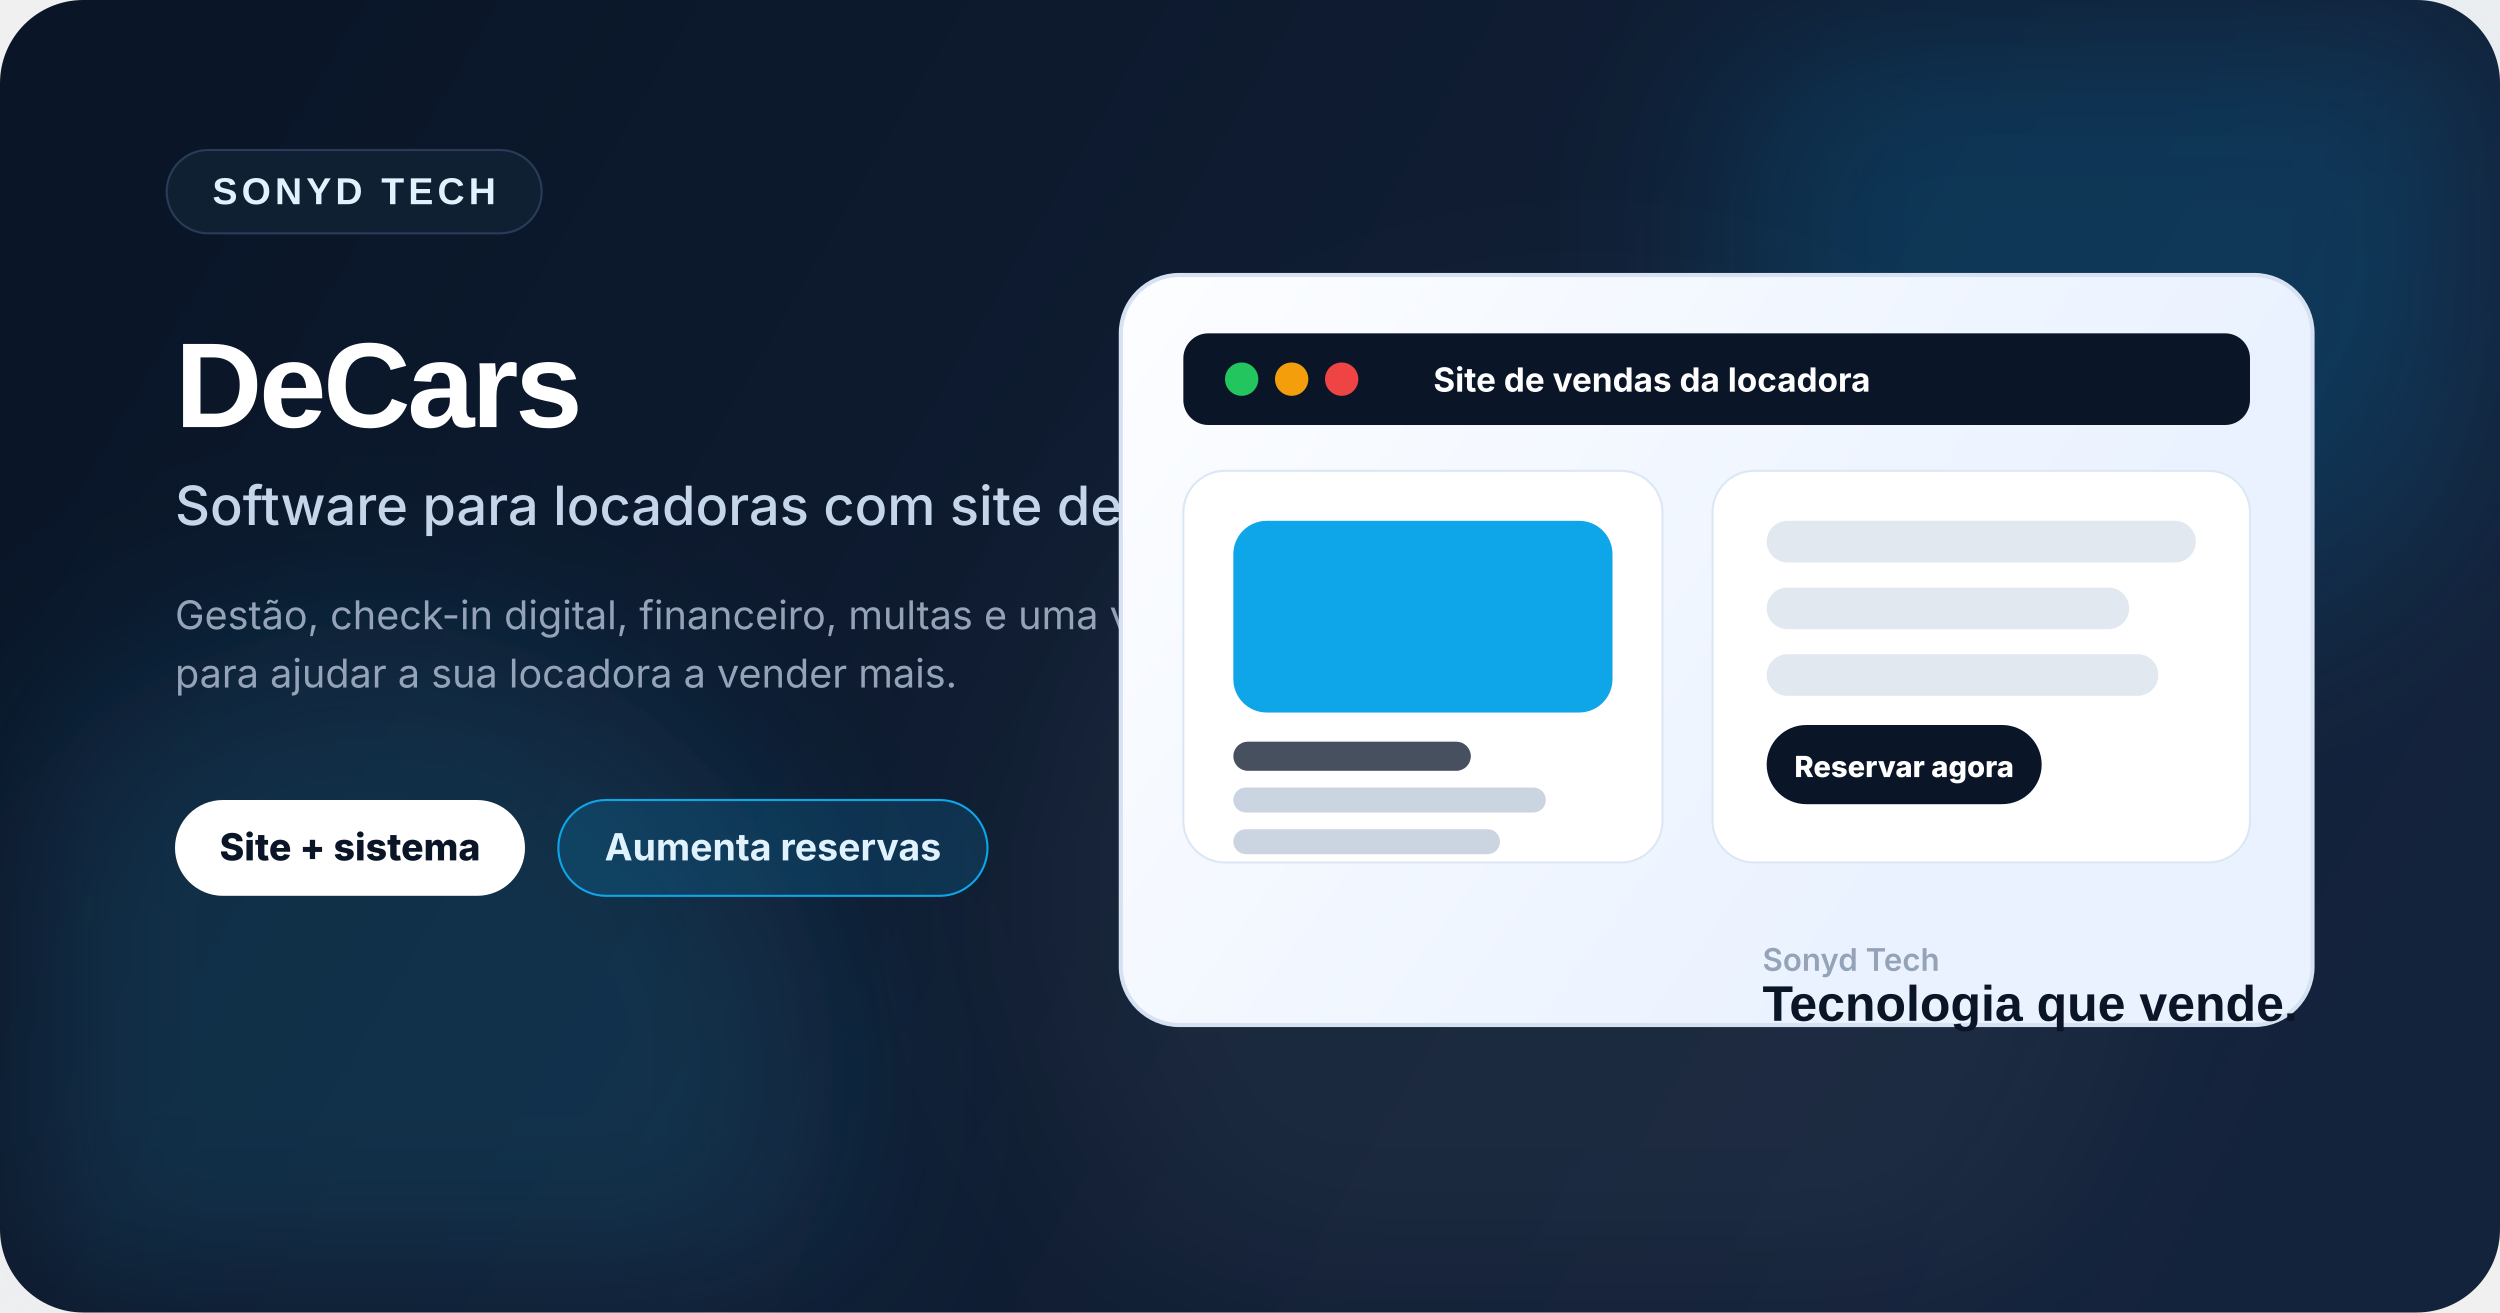
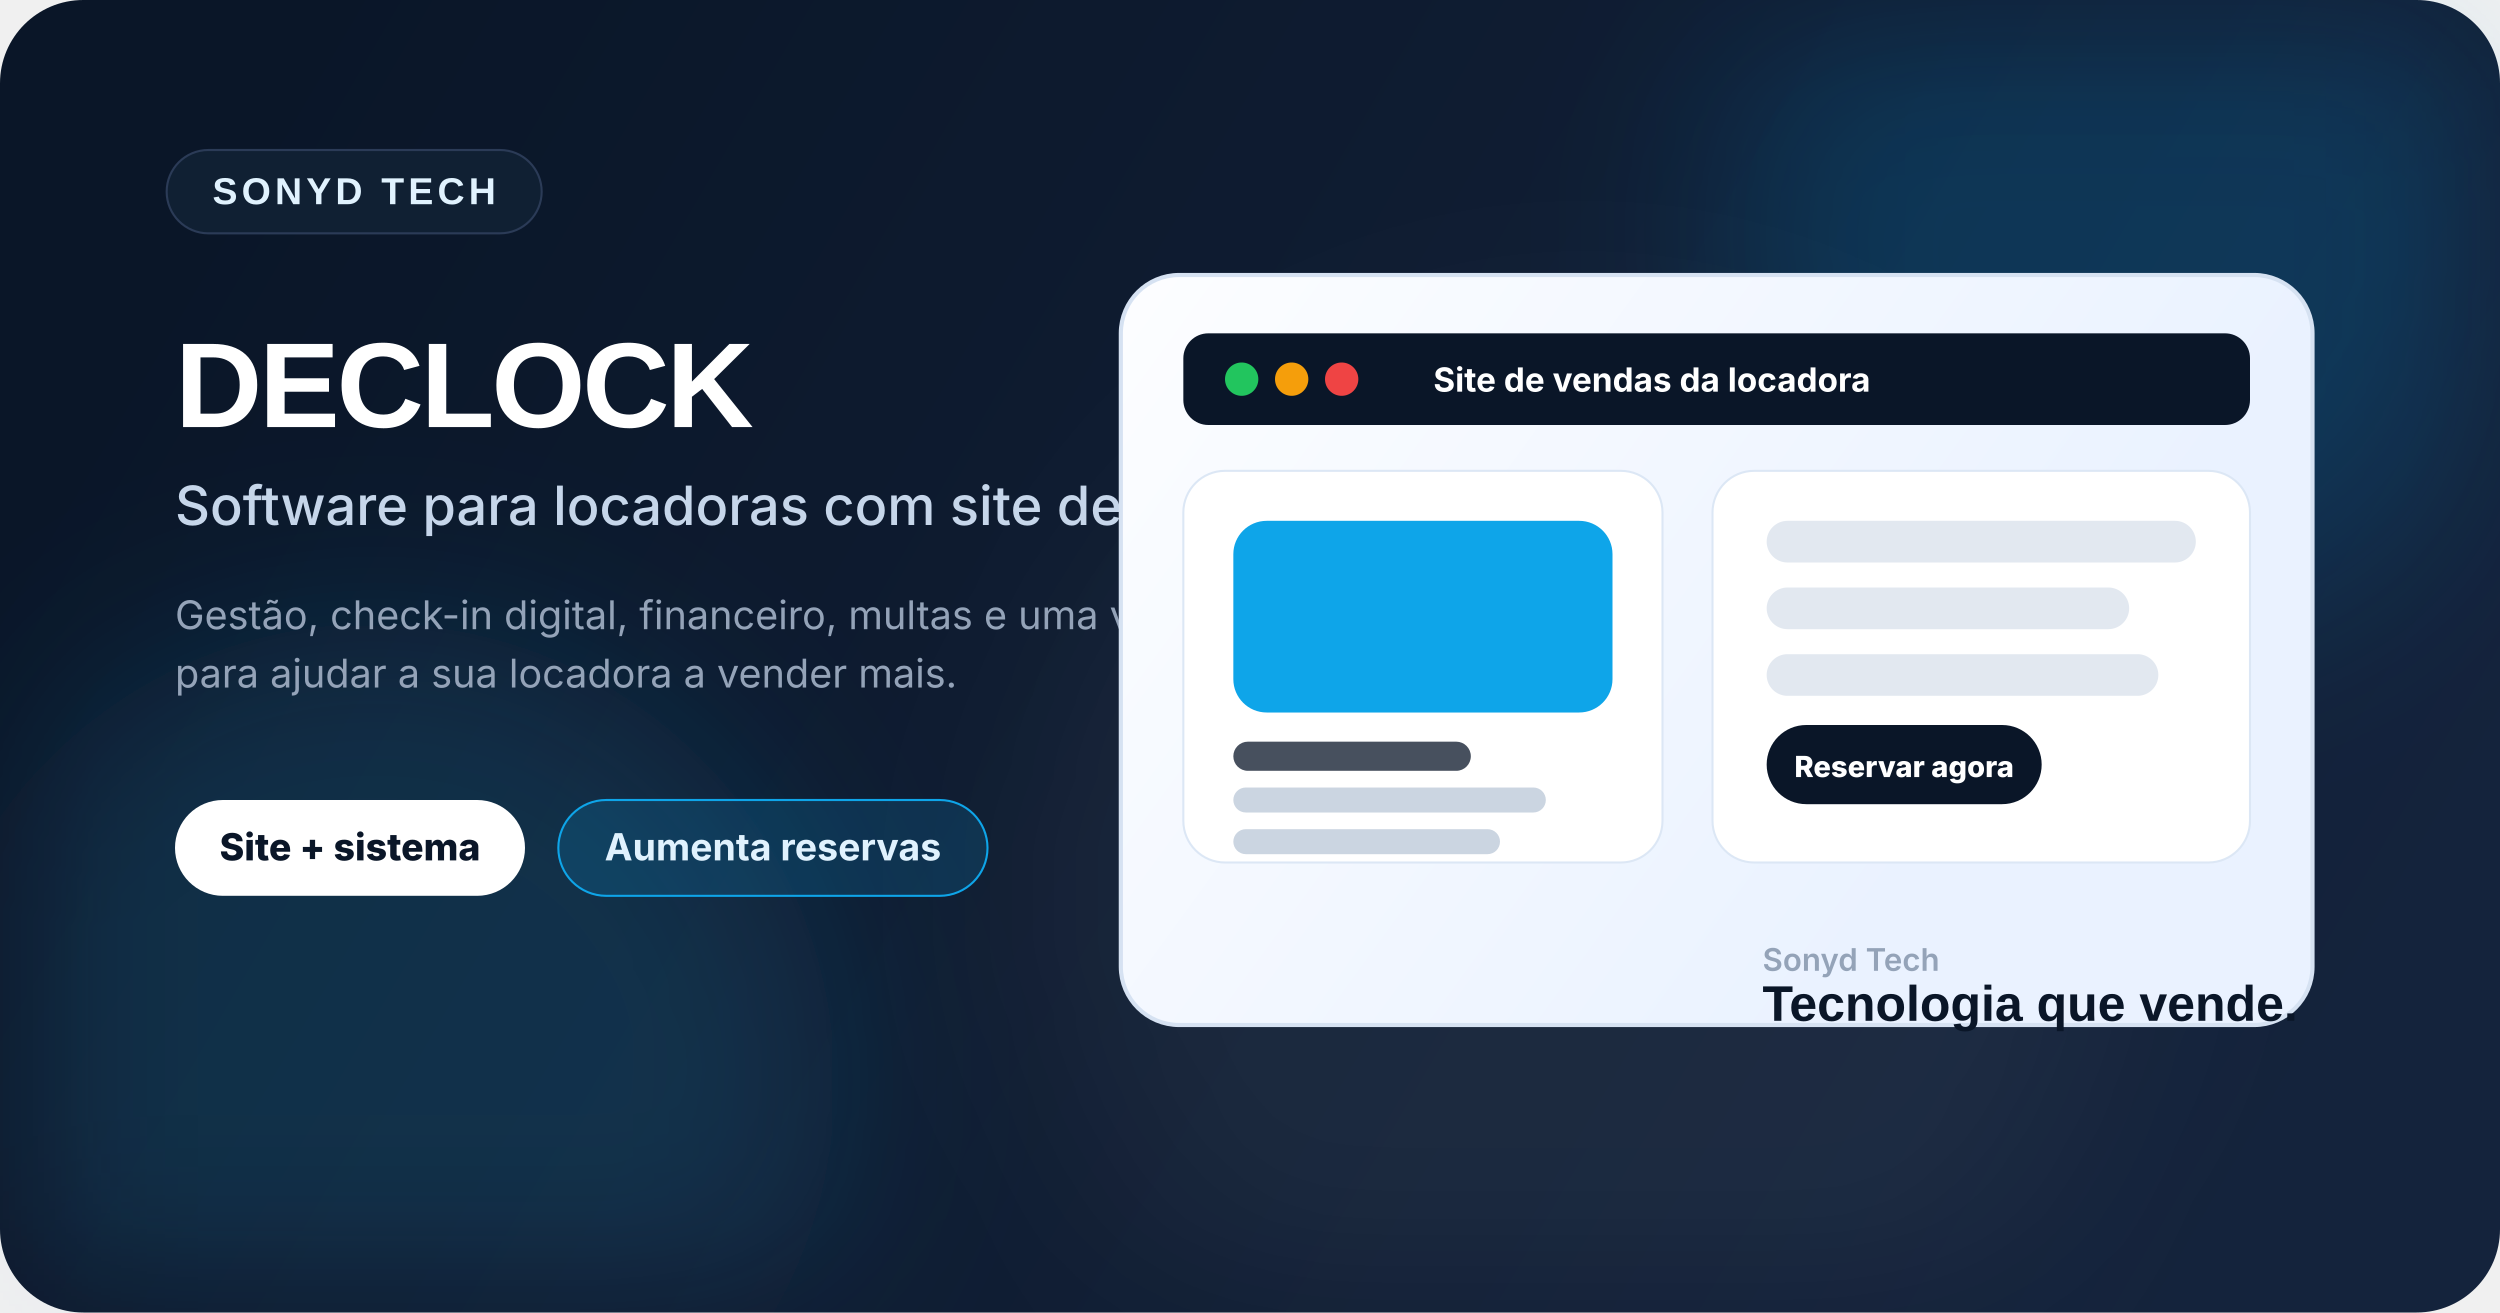
<svg xmlns="http://www.w3.org/2000/svg" width="1200" height="630" viewBox="0 0 1200 630" fill="none">
  <defs>
    <linearGradient id="bg" x1="120" y1="40" x2="1080" y2="600" gradientUnits="userSpaceOnUse">
      <stop stop-color="#0A1628" />
      <stop offset="1" stop-color="#14233C" />
    </linearGradient>
    <linearGradient id="accent" x1="250" y1="120" x2="950" y2="520" gradientUnits="userSpaceOnUse">
      <stop stop-color="#0EA5E9" stop-opacity="0.9" />
      <stop offset="1" stop-color="#38BDF8" stop-opacity="0.4" />
    </linearGradient>
    <linearGradient id="panel" x1="420" y1="180" x2="860" y2="500" gradientUnits="userSpaceOnUse">
      <stop stop-color="#FFFFFF" />
      <stop offset="1" stop-color="#EAF2FF" />
    </linearGradient>
    <filter id="blur" x="0" y="0" width="1200" height="630" filterUnits="userSpaceOnUse">
      <feGaussianBlur stdDeviation="48" />
    </filter>
  </defs>
  <rect width="1200" height="630" rx="40" fill="url(#bg)" />
  <circle cx="1020" cy="110" r="190" fill="#0EA5E9" fill-opacity="0.18" filter="url(#blur)" />
  <circle cx="180" cy="520" r="220" fill="#38BDF8" fill-opacity="0.14" filter="url(#blur)" />
  <circle cx="760" cy="430" r="260" fill="#FFFFFF" fill-opacity="0.05" filter="url(#blur)" />
  <rect x="80" y="72" width="180" height="40" rx="20" fill="#102033" stroke="#2B3B57" />
  <text x="170" y="98" text-anchor="middle" fill="#E0F2FE" font-family="Raleway, Arial, sans-serif" font-size="18" font-weight="800" letter-spacing="2">SONYD TECH</text>
-   <text x="84" y="205" fill="#FFFFFF" font-family="Raleway, Arial, sans-serif" font-size="58" font-weight="900" letter-spacing="-1.5">DeCars</text>
+   <text x="84" y="205" fill="#FFFFFF" font-family="Raleway, Arial, sans-serif" font-size="58" font-weight="900" letter-spacing="-1.5">DECLOCK</text>
  <text x="84" y="252" fill="#C6D6EA" font-family="Inter, Arial, sans-serif" font-size="26" font-weight="500">Software para locadoras com site de reservas online</text>
  <text x="84" y="302" fill="#94A3B8" font-family="Inter, Arial, sans-serif" font-size="19" font-weight="400">
    Gestão, check-in digital, financeiro, multas e uma vitrine de vendas
  </text>
  <text x="84" y="330" fill="#94A3B8" font-family="Inter, Arial, sans-serif" font-size="19" font-weight="400">
    para ajudar a sua locadora a vender mais.
  </text>
  <rect x="84" y="384" width="168" height="46" rx="23" fill="#FFFFFF" />
  <text x="168" y="413" text-anchor="middle" fill="#0A1628" font-family="Inter, Arial, sans-serif" font-size="18" font-weight="800">Site + sistema</text>
  <rect x="268" y="384" width="206" height="46" rx="23" fill="#0EA5E9" fill-opacity="0.16" stroke="#0EA5E9" />
  <text x="371" y="413" text-anchor="middle" fill="#E0F2FE" font-family="Inter, Arial, sans-serif" font-size="18" font-weight="700">Aumenta reservas</text>
  <rect x="538" y="132" width="572" height="360" rx="28" fill="url(#panel)" stroke="#D6E2F2" stroke-width="2" />
  <rect x="568" y="160" width="512" height="44" rx="12" fill="#0A1628" />
  <circle cx="596" cy="182" r="8" fill="#22C55E" />
  <circle cx="620" cy="182" r="8" fill="#F59E0B" />
  <circle cx="644" cy="182" r="8" fill="#EF4444" />
  <text x="688" y="188" fill="#FFFFFF" font-family="Inter, Arial, sans-serif" font-size="16" font-weight="700">Site de vendas da locadora</text>
  <rect x="568" y="226" width="230" height="188" rx="20" fill="#FFFFFF" stroke="#DCE7F5" />
  <rect x="592" y="250" width="182" height="92" rx="16" fill="#0EA5E9" />
  <rect x="592" y="356" width="114" height="14" rx="7" fill="#0A1628" fill-opacity="0.75" />
  <rect x="592" y="378" width="150" height="12" rx="6" fill="#CBD5E1" />
  <rect x="592" y="398" width="128" height="12" rx="6" fill="#CBD5E1" />
  <rect x="822" y="226" width="258" height="188" rx="20" fill="#FFFFFF" stroke="#DCE7F5" />
  <rect x="848" y="250" width="206" height="20" rx="10" fill="#E2E8F0" />
  <rect x="848" y="282" width="174" height="20" rx="10" fill="#E2E8F0" />
  <rect x="848" y="314" width="188" height="20" rx="10" fill="#E2E8F0" />
  <rect x="848" y="348" width="132" height="38" rx="19" fill="#0A1628" />
  <text x="914" y="373" text-anchor="middle" fill="#FFFFFF" font-family="Inter, Arial, sans-serif" font-size="14" font-weight="800">Reservar agora</text>
  <text x="846" y="466" fill="#94A3B8" font-family="Inter, Arial, sans-serif" font-size="15" font-weight="600">Sonyd Tech</text>
  <text x="846" y="490" fill="#0A1628" font-family="Raleway, Arial, sans-serif" font-size="24" font-weight="900">Tecnologia que vende.</text>
</svg>
